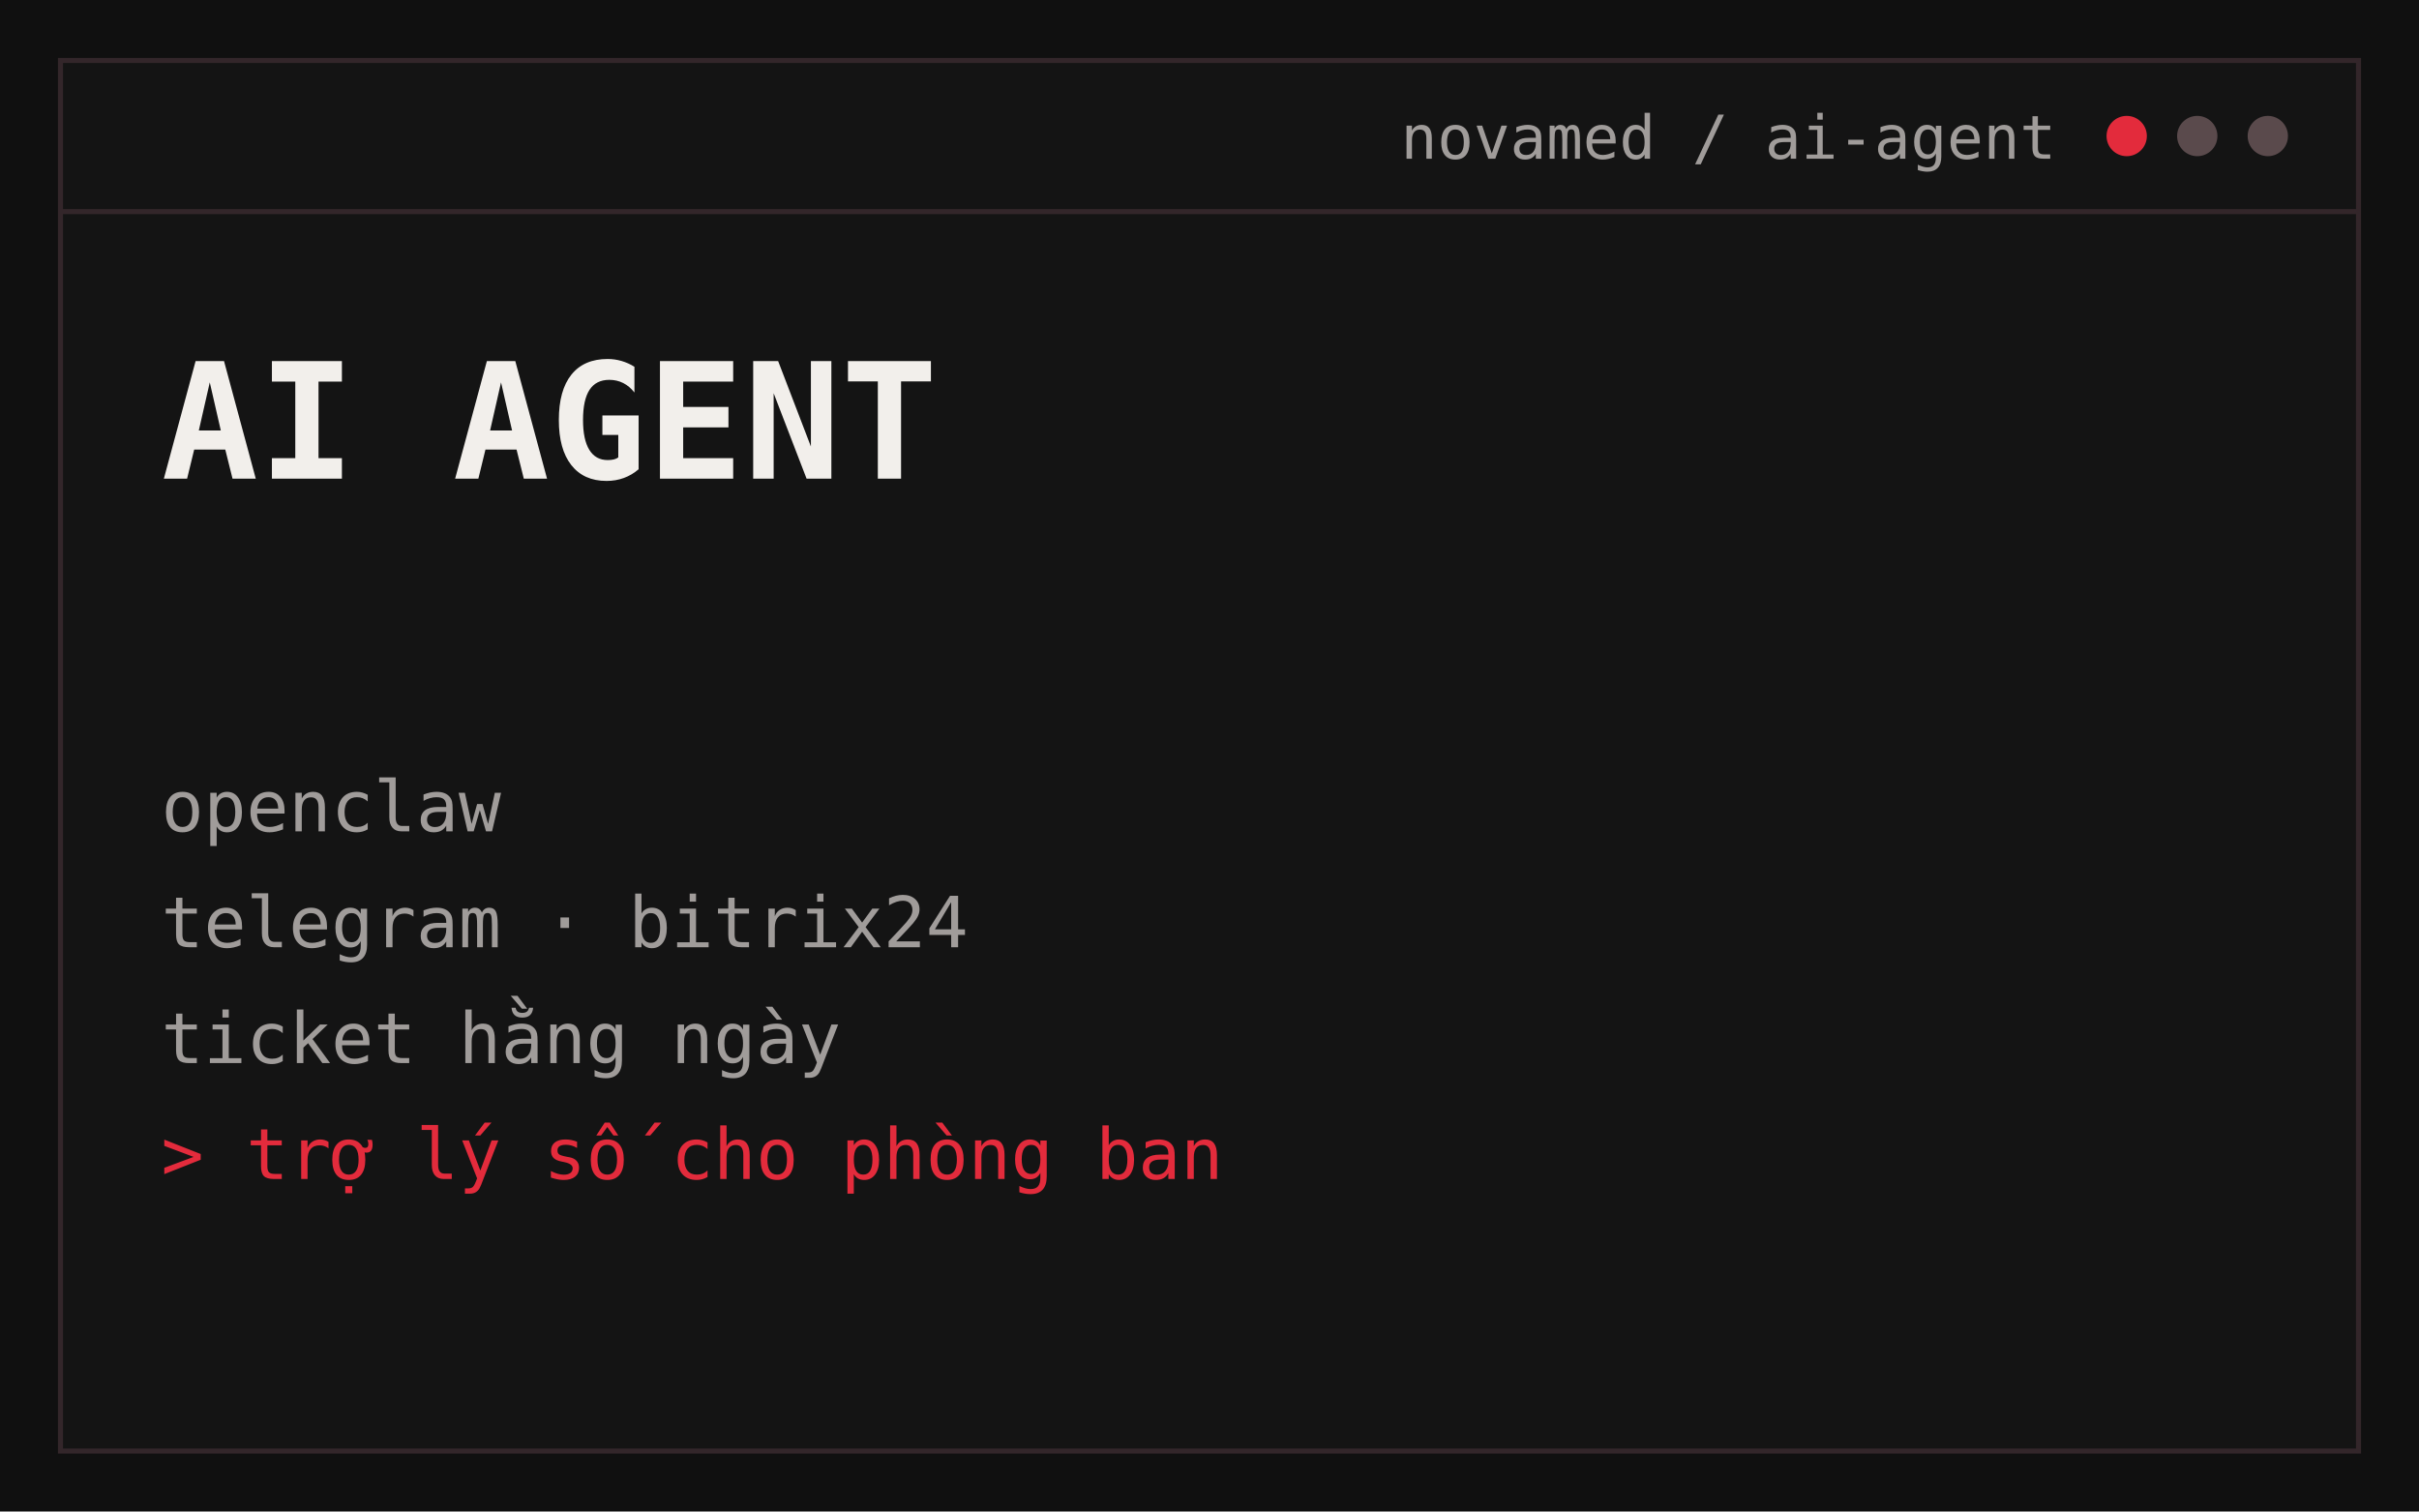
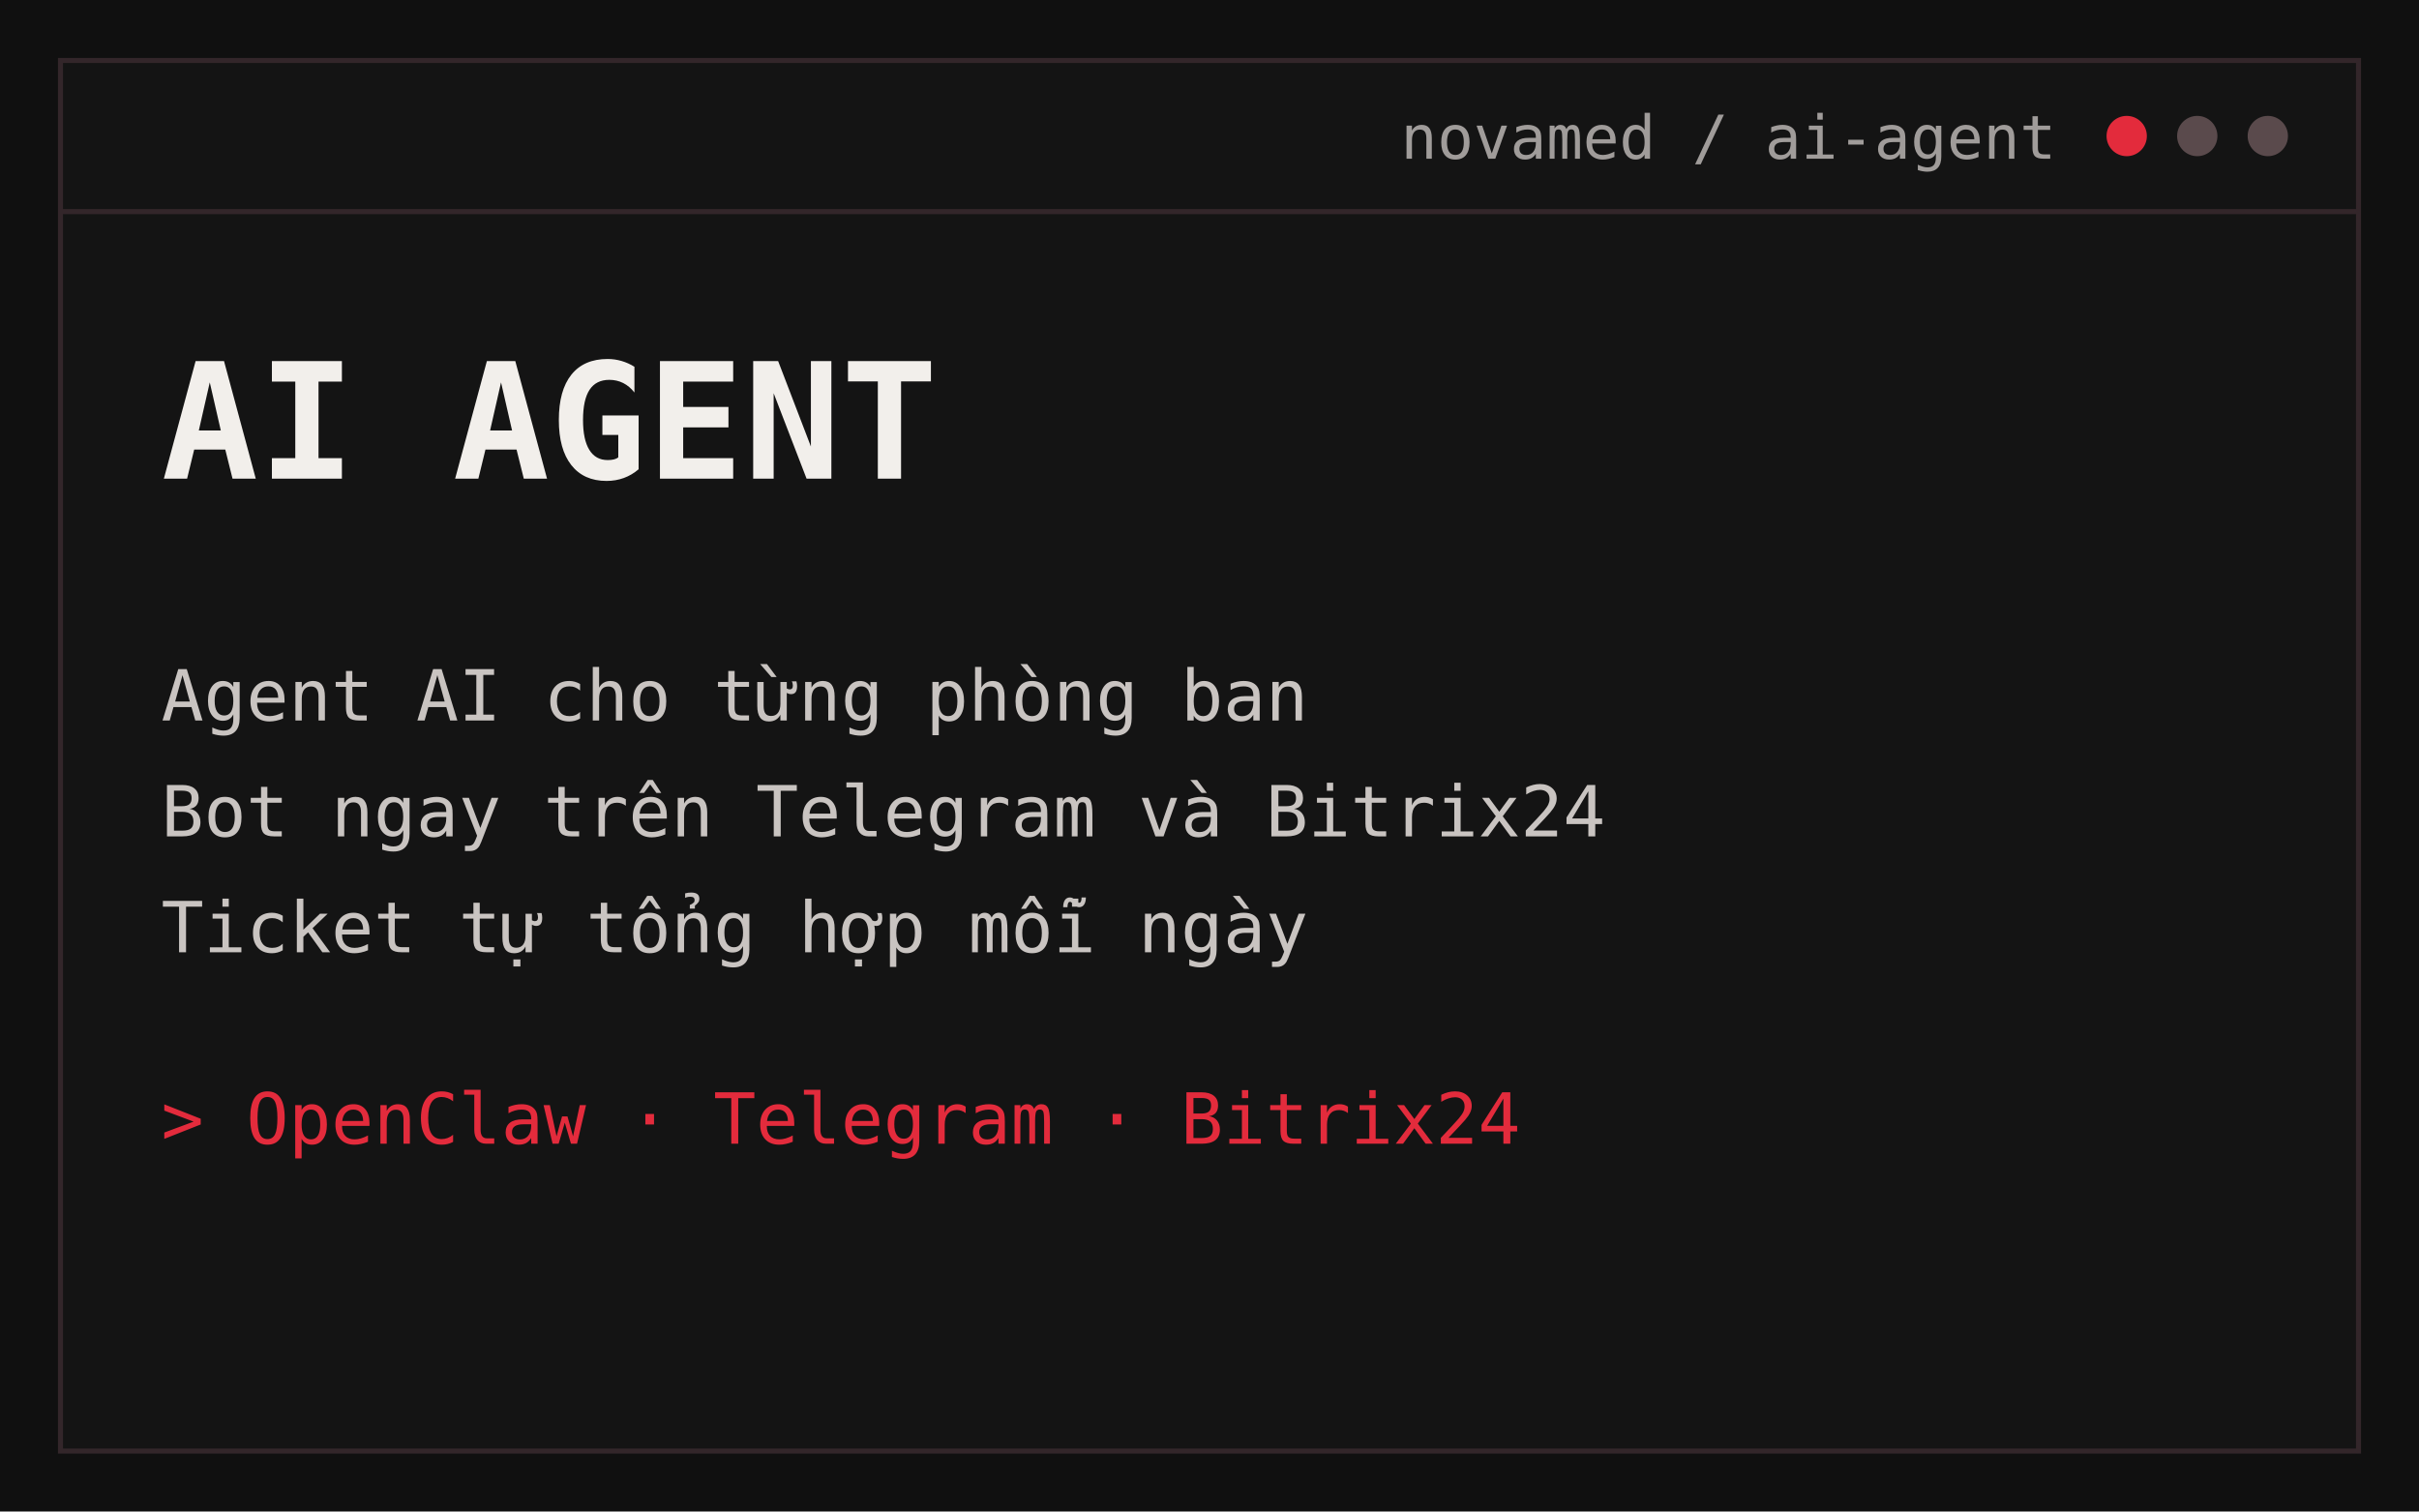
<svg xmlns="http://www.w3.org/2000/svg" viewBox="0 0 960 600" width="960" height="600" font-family="Consolas,Menlo,monospace" font-size="28">
  <rect width="960" height="600" fill="#101010" />
  <rect x="24" y="24" width="912" height="552" fill="#141414" stroke="#33262a" stroke-width="2" />
  <line x1="24" y1="84" x2="936" y2="84" stroke="#33262a" stroke-width="2" />
  <circle cx="844" cy="54" r="8" fill="#e32b3c" />
  <circle cx="872" cy="54" r="8" fill="#5a4a4c" />
  <circle cx="900" cy="54" r="8" fill="#5a4a4c" />
  <text x="816" y="63" text-anchor="end" fill="#a09c9a" font-size="24">novamed / ai-agent</text>
  <text x="64" y="190" fill="#f2efeb" font-size="64" font-weight="700">AI AGENT</text>
-   <text x="64" y="330" fill="#a09c9a">openclaw</text>
-   <text x="64" y="376" fill="#a09c9a">telegram · bitrix24</text>
-   <text x="64" y="422" fill="#a09c9a">ticket hằng ngày</text>
-   <text x="64" y="468" fill="#e32b3c">&gt; trợ lý số cho phòng ban</text>
+   <text x="64" y="286" fill="#c9c4c1">Agent AI cho từng phòng ban</text>
+   <text x="64" y="332" fill="#c9c4c1">Bot ngay trên Telegram và Bitrix24</text>
+   <text x="64" y="378" fill="#c9c4c1">Ticket tự tổng hợp mỗi ngày</text>
+   <text x="64" y="454" fill="#e32b3c">&gt; OpenClaw · Telegram · Bitrix24</text>
</svg>
